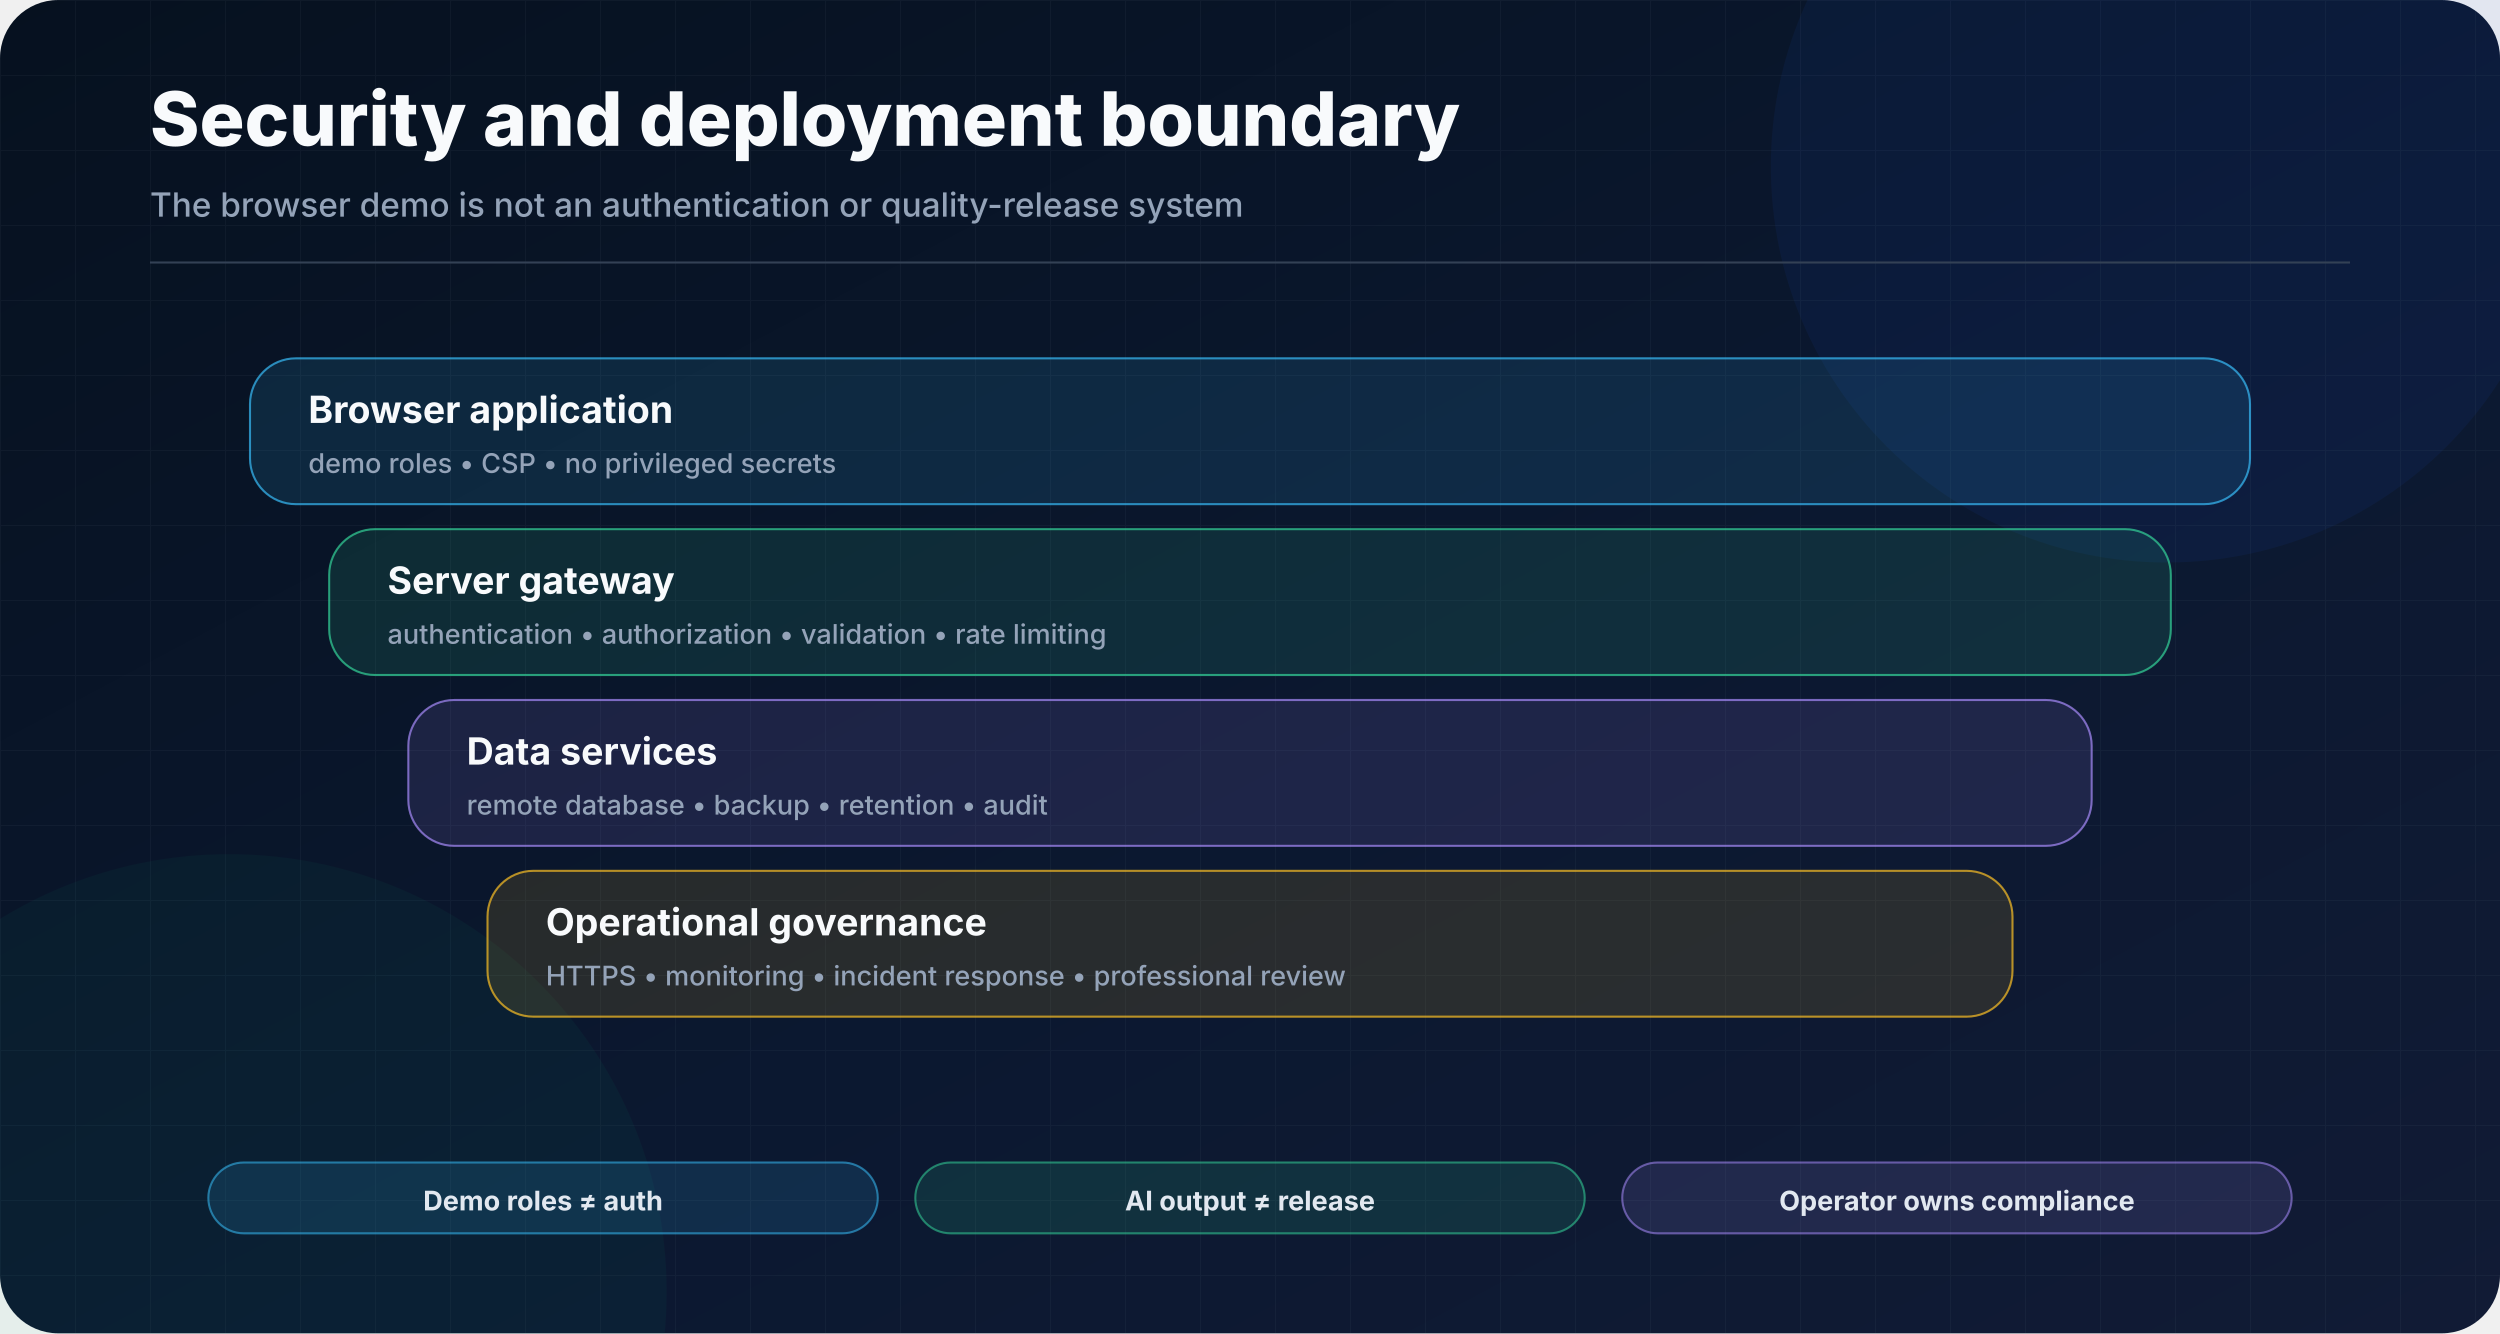
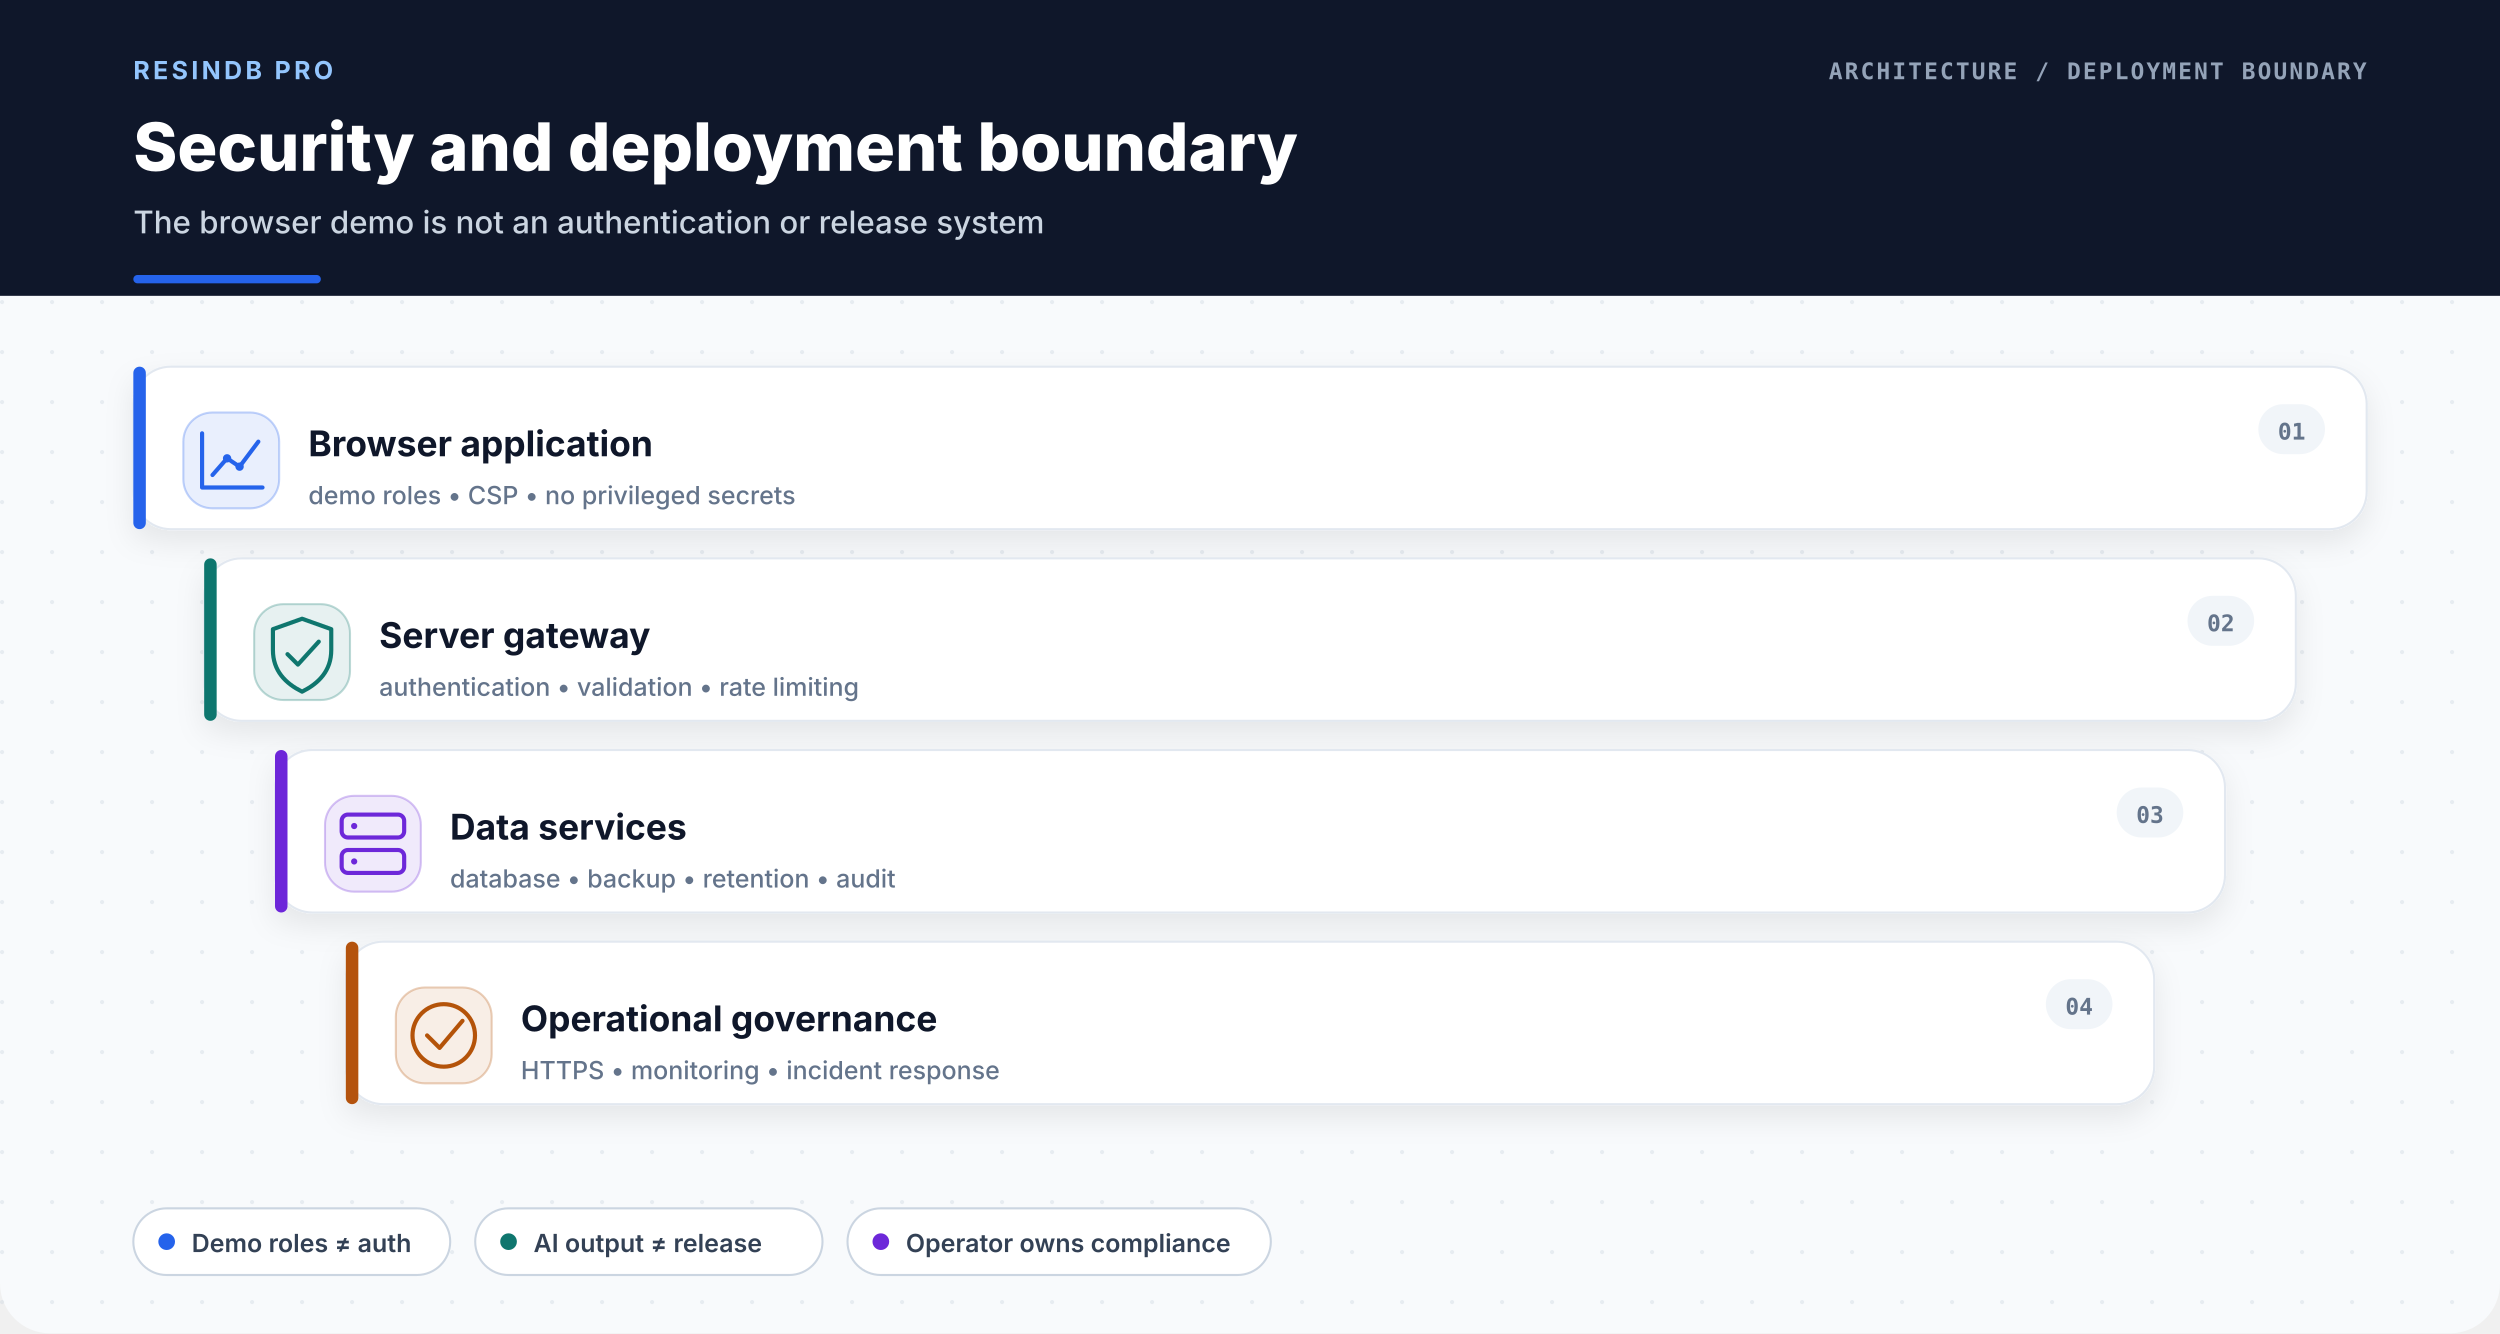
- <svg xmlns="http://www.w3.org/2000/svg" width="1200" height="640" viewBox="0 0 1200 640" role="img" aria-labelledby="deployment-title deployment-title-desc">
+ <svg xmlns="http://www.w3.org/2000/svg" width="1200" height="640" viewBox="0 0 1200 640" role="img" aria-labelledby="deployment-title deployment-title-desc" data-design-system="resindb-uiux-pro-max-v1" shape-rendering="geometricPrecision">
  <defs>
-     <linearGradient id="bg" x1="0" y1="0" x2="1" y2="1">
-       <stop offset="0" stop-color="#06111f" />
-       <stop offset=".56" stop-color="#0b1830" />
-       <stop offset="1" stop-color="#111b35" />
-     </linearGradient>
-     <linearGradient id="cyan" x1="0" y1="0" x2="1" y2="1">
-       <stop offset="0" stop-color="#22d3ee" />
-       <stop offset="1" stop-color="#2563eb" />
-     </linearGradient>
-     <linearGradient id="emerald" x1="0" y1="0" x2="1" y2="1">
-       <stop offset="0" stop-color="#34d399" />
-       <stop offset="1" stop-color="#059669" />
-     </linearGradient>
-     <filter id="shadow" x="-25%" y="-25%" width="150%" height="170%">
-       <feDropShadow dx="0" dy="12" stdDeviation="12" flood-color="#020617" flood-opacity=".46" />
+     <filter id="shadow-sm" x="-15%" y="-20%" width="130%" height="150%">
+       <feDropShadow dx="0" dy="6" stdDeviation="7" flood-color="#0F172A" flood-opacity=".08" />
    </filter>
-     <filter id="glow" x="-50%" y="-50%" width="200%" height="200%">
-       <feGaussianBlur stdDeviation="7" result="blur" />
-       <feMerge>
-         <feMergeNode in="blur" />
-         <feMergeNode in="SourceGraphic" />
-       </feMerge>
-     </filter>
-     <pattern id="grid" width="36" height="36" patternUnits="userSpaceOnUse">
-       <path d="M36 0H0V36" fill="none" stroke="#94a3b8" stroke-opacity=".055" />
+     <pattern id="dot-grid" width="24" height="24" patternUnits="userSpaceOnUse">
+       <circle cx="1" cy="1" r="1" fill="#CBD5E1" fill-opacity=".38" />
    </pattern>
-     <marker id="arrow" markerWidth="10" markerHeight="10" refX="9" refY="5" orient="auto">
-       <path d="M0 0L10 5L0 10Z" fill="#38bdf8" />
+     <marker id="arrow" markerWidth="9" markerHeight="9" refX="8" refY="4.5" orient="auto">
+       <path d="M0 0L9 4.5L0 9Z" fill="#2563EB" />
    </marker>
-     <marker id="arrow-muted" markerWidth="10" markerHeight="10" refX="9" refY="5" orient="auto">
-       <path d="M0 0L10 5L0 10Z" fill="#64748b" />
+     <marker id="arrow-muted" markerWidth="9" markerHeight="9" refX="8" refY="4.5" orient="auto">
+       <path d="M0 0L9 4.5L0 9Z" fill="#64748B" />
    </marker>
  </defs>
-   <rect width="1200" height="640" rx="28" fill="url(#bg)" />
-   <rect width="1200" height="640" rx="28" fill="url(#grid)" />
-   <circle cx="1040" cy="80" r="190" fill="#2563eb" fill-opacity=".07" />
-   <circle cx="110" cy="620" r="210" fill="#10b981" fill-opacity=".05" />
-   <text x="72" y="70" fill="#f8fafc" font-family="Inter,Segoe UI,Arial,sans-serif" font-size="36" font-weight="820" text-anchor="start">Security and deployment boundary</text>
-   <text x="72" y="104" fill="#94a3b8" font-family="Inter,Segoe UI,Arial,sans-serif" font-size="16" font-weight="520" text-anchor="start">The browser demo is not an authentication or quality-release system</text>
-   <path d="M72 126H1128" stroke="#334155" />
-   <rect x="120" y="172" width="960" height="70" rx="22" fill="#38bdf8" fill-opacity=".12" stroke="#38bdf8" stroke-opacity=".7" />
-   <text x="148" y="203" fill="#f8fafc" font-family="Inter,Segoe UI,Arial,sans-serif" font-size="18" font-weight="740" text-anchor="start">Browser application</text>
-   <text x="148" y="227" fill="#94a3b8" font-family="Inter,Segoe UI,Arial,sans-serif" font-size="13" font-weight="520" text-anchor="start">demo roles • CSP • no privileged secrets</text>
-   <rect x="158" y="254" width="884" height="70" rx="22" fill="#34d399" fill-opacity=".12" stroke="#34d399" stroke-opacity=".7" />
-   <text x="186" y="285" fill="#f8fafc" font-family="Inter,Segoe UI,Arial,sans-serif" font-size="18" font-weight="740" text-anchor="start">Server gateway</text>
-   <text x="186" y="309" fill="#94a3b8" font-family="Inter,Segoe UI,Arial,sans-serif" font-size="13" font-weight="520" text-anchor="start">authentication • authorization • validation • rate limiting</text>
-   <rect x="196" y="336" width="808" height="70" rx="22" fill="#a78bfa" fill-opacity=".12" stroke="#a78bfa" stroke-opacity=".7" />
-   <text x="224" y="367" fill="#f8fafc" font-family="Inter,Segoe UI,Arial,sans-serif" font-size="18" font-weight="740" text-anchor="start">Data services</text>
-   <text x="224" y="391" fill="#94a3b8" font-family="Inter,Segoe UI,Arial,sans-serif" font-size="13" font-weight="520" text-anchor="start">remote database • backup • retention • audit</text>
-   <rect x="234" y="418" width="732" height="70" rx="22" fill="#fbbf24" fill-opacity=".12" stroke="#fbbf24" stroke-opacity=".7" />
-   <text x="262" y="449" fill="#f8fafc" font-family="Inter,Segoe UI,Arial,sans-serif" font-size="18" font-weight="740" text-anchor="start">Operational governance</text>
-   <text x="262" y="473" fill="#94a3b8" font-family="Inter,Segoe UI,Arial,sans-serif" font-size="13" font-weight="520" text-anchor="start">HTTPS • monitoring • incident response • professional review</text>
-   <g>
-     <rect x="100" y="558" width="321.333" height="34" rx="17" fill="#38bdf8" fill-opacity=".13" stroke="#38bdf8" stroke-opacity=".55" />
-     <text x="260.667" y="581" fill="#e2e8f0" font-family="Inter,Segoe UI,Arial,sans-serif" font-size="13" font-weight="650" text-anchor="middle">Demo roles ≠ auth</text>
+   <rect width="1200" height="640" rx="24" fill="#F8FAFC" />
+   <rect x="0" y="142" width="1200" height="498" fill="url(#dot-grid)" />
+   <rect x="0" y="0" width="1200" height="142" fill="#0F172A" />
+   <text x="64" y="38" fill="#93C5FD" font-family="Inter,Segoe UI,Arial,sans-serif" font-size="12" font-weight="750" text-anchor="start" letter-spacing="1.6">RESINDB PRO</text>
+   <text x="64" y="82" fill="#FFFFFF" font-family="Inter,Segoe UI,Arial,sans-serif" font-size="32" font-weight="760" text-anchor="start">Security and deployment boundary</text>
+   <text x="64" y="112" fill="#CBD5E1" font-family="Inter,Segoe UI,Arial,sans-serif" font-size="15" font-weight="450" text-anchor="start">The browser demo is not an authentication or release system</text>
+   <text x="1136" y="38" fill="#94A3B8" font-family="JetBrains Mono,SFMono-Regular,Consolas,monospace" font-size="11" font-weight="650" text-anchor="end" letter-spacing="1.0">ARCHITECTURE / DEPLOYMENT BOUNDARY</text>
+   <rect x="64" y="132" width="90" height="4" rx="2" fill="#2563EB" />
+   <g filter="url(#shadow-sm)">
+     <rect x="64" y="176" width="1072" height="78" rx="18" fill="#FFFFFF" stroke="#E2E8F0" />
+     <rect x="64" y="176" width="6" height="78" rx="3" fill="#2563EB" />
  </g>
-   <g>
-     <rect x="439.333" y="558" width="321.333" height="34" rx="17" fill="#34d399" fill-opacity=".13" stroke="#34d399" stroke-opacity=".55" />
-     <text x="600.0" y="581" fill="#e2e8f0" font-family="Inter,Segoe UI,Arial,sans-serif" font-size="13" font-weight="650" text-anchor="middle">AI output ≠ release</text>
+   <rect x="88" y="198" width="46" height="46" rx="14" fill="#2563EB" fill-opacity=".10" stroke="#2563EB" stroke-opacity=".28" />
+   <g fill="none" stroke="#2563EB" stroke-width="2" stroke-linecap="round" stroke-linejoin="round">
+     <path d="M97.0 234.0V208.0M97.0 234.0H126.0" />
+     <path d="M102.0 228.0l7-8 6 4 9-12" />
+     <circle cx="109.0" cy="220.0" r="2" fill="#2563EB" stroke="none" />
+     <circle cx="115.0" cy="224.0" r="2" fill="#2563EB" stroke="none" />
  </g>
-   <g>
-     <rect x="778.667" y="558" width="321.333" height="34" rx="17" fill="#a78bfa" fill-opacity=".13" stroke="#a78bfa" stroke-opacity=".55" />
-     <text x="939.333" y="581" fill="#e2e8f0" font-family="Inter,Segoe UI,Arial,sans-serif" font-size="13" font-weight="650" text-anchor="middle">Operator owns compliance</text>
+   <text x="148" y="219" fill="#0F172A" font-family="Inter,Segoe UI,Arial,sans-serif" font-size="17" font-weight="720" text-anchor="start">Browser application</text>
+   <text x="148" y="242" fill="#64748B" font-family="Inter,Segoe UI,Arial,sans-serif" font-size="12" font-weight="500" text-anchor="start">demo roles • CSP • no privileged secrets</text>
+   <rect x="1084" y="194" width="32" height="24" rx="12" fill="#F1F5F9" />
+   <text x="1100" y="211" fill="#64748B" font-family="JetBrains Mono,SFMono-Regular,Consolas,monospace" font-size="11" font-weight="700" text-anchor="middle">01</text>
+   <g filter="url(#shadow-sm)">
+     <rect x="98" y="268" width="1004" height="78" rx="18" fill="#FFFFFF" stroke="#E2E8F0" />
+     <rect x="98" y="268" width="6" height="78" rx="3" fill="#0F766E" />
  </g>
+   <rect x="122" y="290" width="46" height="46" rx="14" fill="#0F766E" fill-opacity=".10" stroke="#0F766E" stroke-opacity=".28" />
+   <g fill="none" stroke="#0F766E" stroke-width="2" stroke-linecap="round" stroke-linejoin="round">
+     <path d="M145.0 297.0l14 5v10c0 10-6 16-14 20-8-4-14-10-14-20v-10z" />
+     <path d="M138.0 314.0l5 5 10-11" />
+   </g>
+   <text x="182" y="311" fill="#0F172A" font-family="Inter,Segoe UI,Arial,sans-serif" font-size="17" font-weight="720" text-anchor="start">Server gateway</text>
+   <text x="182" y="334" fill="#64748B" font-family="Inter,Segoe UI,Arial,sans-serif" font-size="12" font-weight="500" text-anchor="start">authentication • validation • rate limiting</text>
+   <rect x="1050" y="286" width="32" height="24" rx="12" fill="#F1F5F9" />
+   <text x="1066" y="303" fill="#64748B" font-family="JetBrains Mono,SFMono-Regular,Consolas,monospace" font-size="11" font-weight="700" text-anchor="middle">02</text>
+   <g filter="url(#shadow-sm)">
+     <rect x="132" y="360" width="936" height="78" rx="18" fill="#FFFFFF" stroke="#E2E8F0" />
+     <rect x="132" y="360" width="6" height="78" rx="3" fill="#6D28D9" />
+   </g>
+   <rect x="156" y="382" width="46" height="46" rx="14" fill="#6D28D9" fill-opacity=".10" stroke="#6D28D9" stroke-opacity=".28" />
+   <g fill="none" stroke="#6D28D9" stroke-width="2" stroke-linecap="round" stroke-linejoin="round">
+     <rect x="164.0" y="391.0" width="30" height="11" rx="3" />
+     <rect x="164.0" y="408.0" width="30" height="11" rx="3" />
+     <circle cx="170.0" cy="396.5" r="1.5" fill="#6D28D9" stroke="none" />
+     <circle cx="170.0" cy="413.5" r="1.5" fill="#6D28D9" stroke="none" />
+   </g>
+   <text x="216" y="403" fill="#0F172A" font-family="Inter,Segoe UI,Arial,sans-serif" font-size="17" font-weight="720" text-anchor="start">Data services</text>
+   <text x="216" y="426" fill="#64748B" font-family="Inter,Segoe UI,Arial,sans-serif" font-size="12" font-weight="500" text-anchor="start">database • backup • retention • audit</text>
+   <rect x="1016" y="378" width="32" height="24" rx="12" fill="#F1F5F9" />
+   <text x="1032" y="395" fill="#64748B" font-family="JetBrains Mono,SFMono-Regular,Consolas,monospace" font-size="11" font-weight="700" text-anchor="middle">03</text>
+   <g filter="url(#shadow-sm)">
+     <rect x="166" y="452" width="868" height="78" rx="18" fill="#FFFFFF" stroke="#E2E8F0" />
+     <rect x="166" y="452" width="6" height="78" rx="3" fill="#B45309" />
+   </g>
+   <rect x="190" y="474" width="46" height="46" rx="14" fill="#B45309" fill-opacity=".10" stroke="#B45309" stroke-opacity=".28" />
+   <g fill="none" stroke="#B45309" stroke-width="2" stroke-linecap="round" stroke-linejoin="round">
+     <circle cx="213.0" cy="497.0" r="15" />
+     <path d="M205.0 497.0l6 6 11-13" />
+   </g>
+   <text x="250" y="495" fill="#0F172A" font-family="Inter,Segoe UI,Arial,sans-serif" font-size="17" font-weight="720" text-anchor="start">Operational governance</text>
+   <text x="250" y="518" fill="#64748B" font-family="Inter,Segoe UI,Arial,sans-serif" font-size="12" font-weight="500" text-anchor="start">HTTPS • monitoring • incident response</text>
+   <rect x="982" y="470" width="32" height="24" rx="12" fill="#F1F5F9" />
+   <text x="998" y="487" fill="#64748B" font-family="JetBrains Mono,SFMono-Regular,Consolas,monospace" font-size="11" font-weight="700" text-anchor="middle">04</text>
+   <rect x="64" y="580" width="152.1" height="32" rx="16" fill="#FFFFFF" stroke="#CBD5E1" />
+   <circle cx="80" cy="596" r="4" fill="#2563EB" />
+   <text x="92" y="601" fill="#334155" font-family="Inter,Segoe UI,Arial,sans-serif" font-size="12" font-weight="600" text-anchor="start">Demo roles ≠ auth</text>
+   <rect x="228.1" y="580" width="166.7" height="32" rx="16" fill="#FFFFFF" stroke="#CBD5E1" />
+   <circle cx="244.1" cy="596" r="4" fill="#0F766E" />
+   <text x="256.1" y="601" fill="#334155" font-family="Inter,Segoe UI,Arial,sans-serif" font-size="12" font-weight="600" text-anchor="start">AI output ≠ release</text>
+   <rect x="406.8" y="580" width="203.2" height="32" rx="16" fill="#FFFFFF" stroke="#CBD5E1" />
+   <circle cx="422.8" cy="596" r="4" fill="#6D28D9" />
+   <text x="434.8" y="601" fill="#334155" font-family="Inter,Segoe UI,Arial,sans-serif" font-size="12" font-weight="600" text-anchor="start">Operator owns compliance</text>
</svg>
